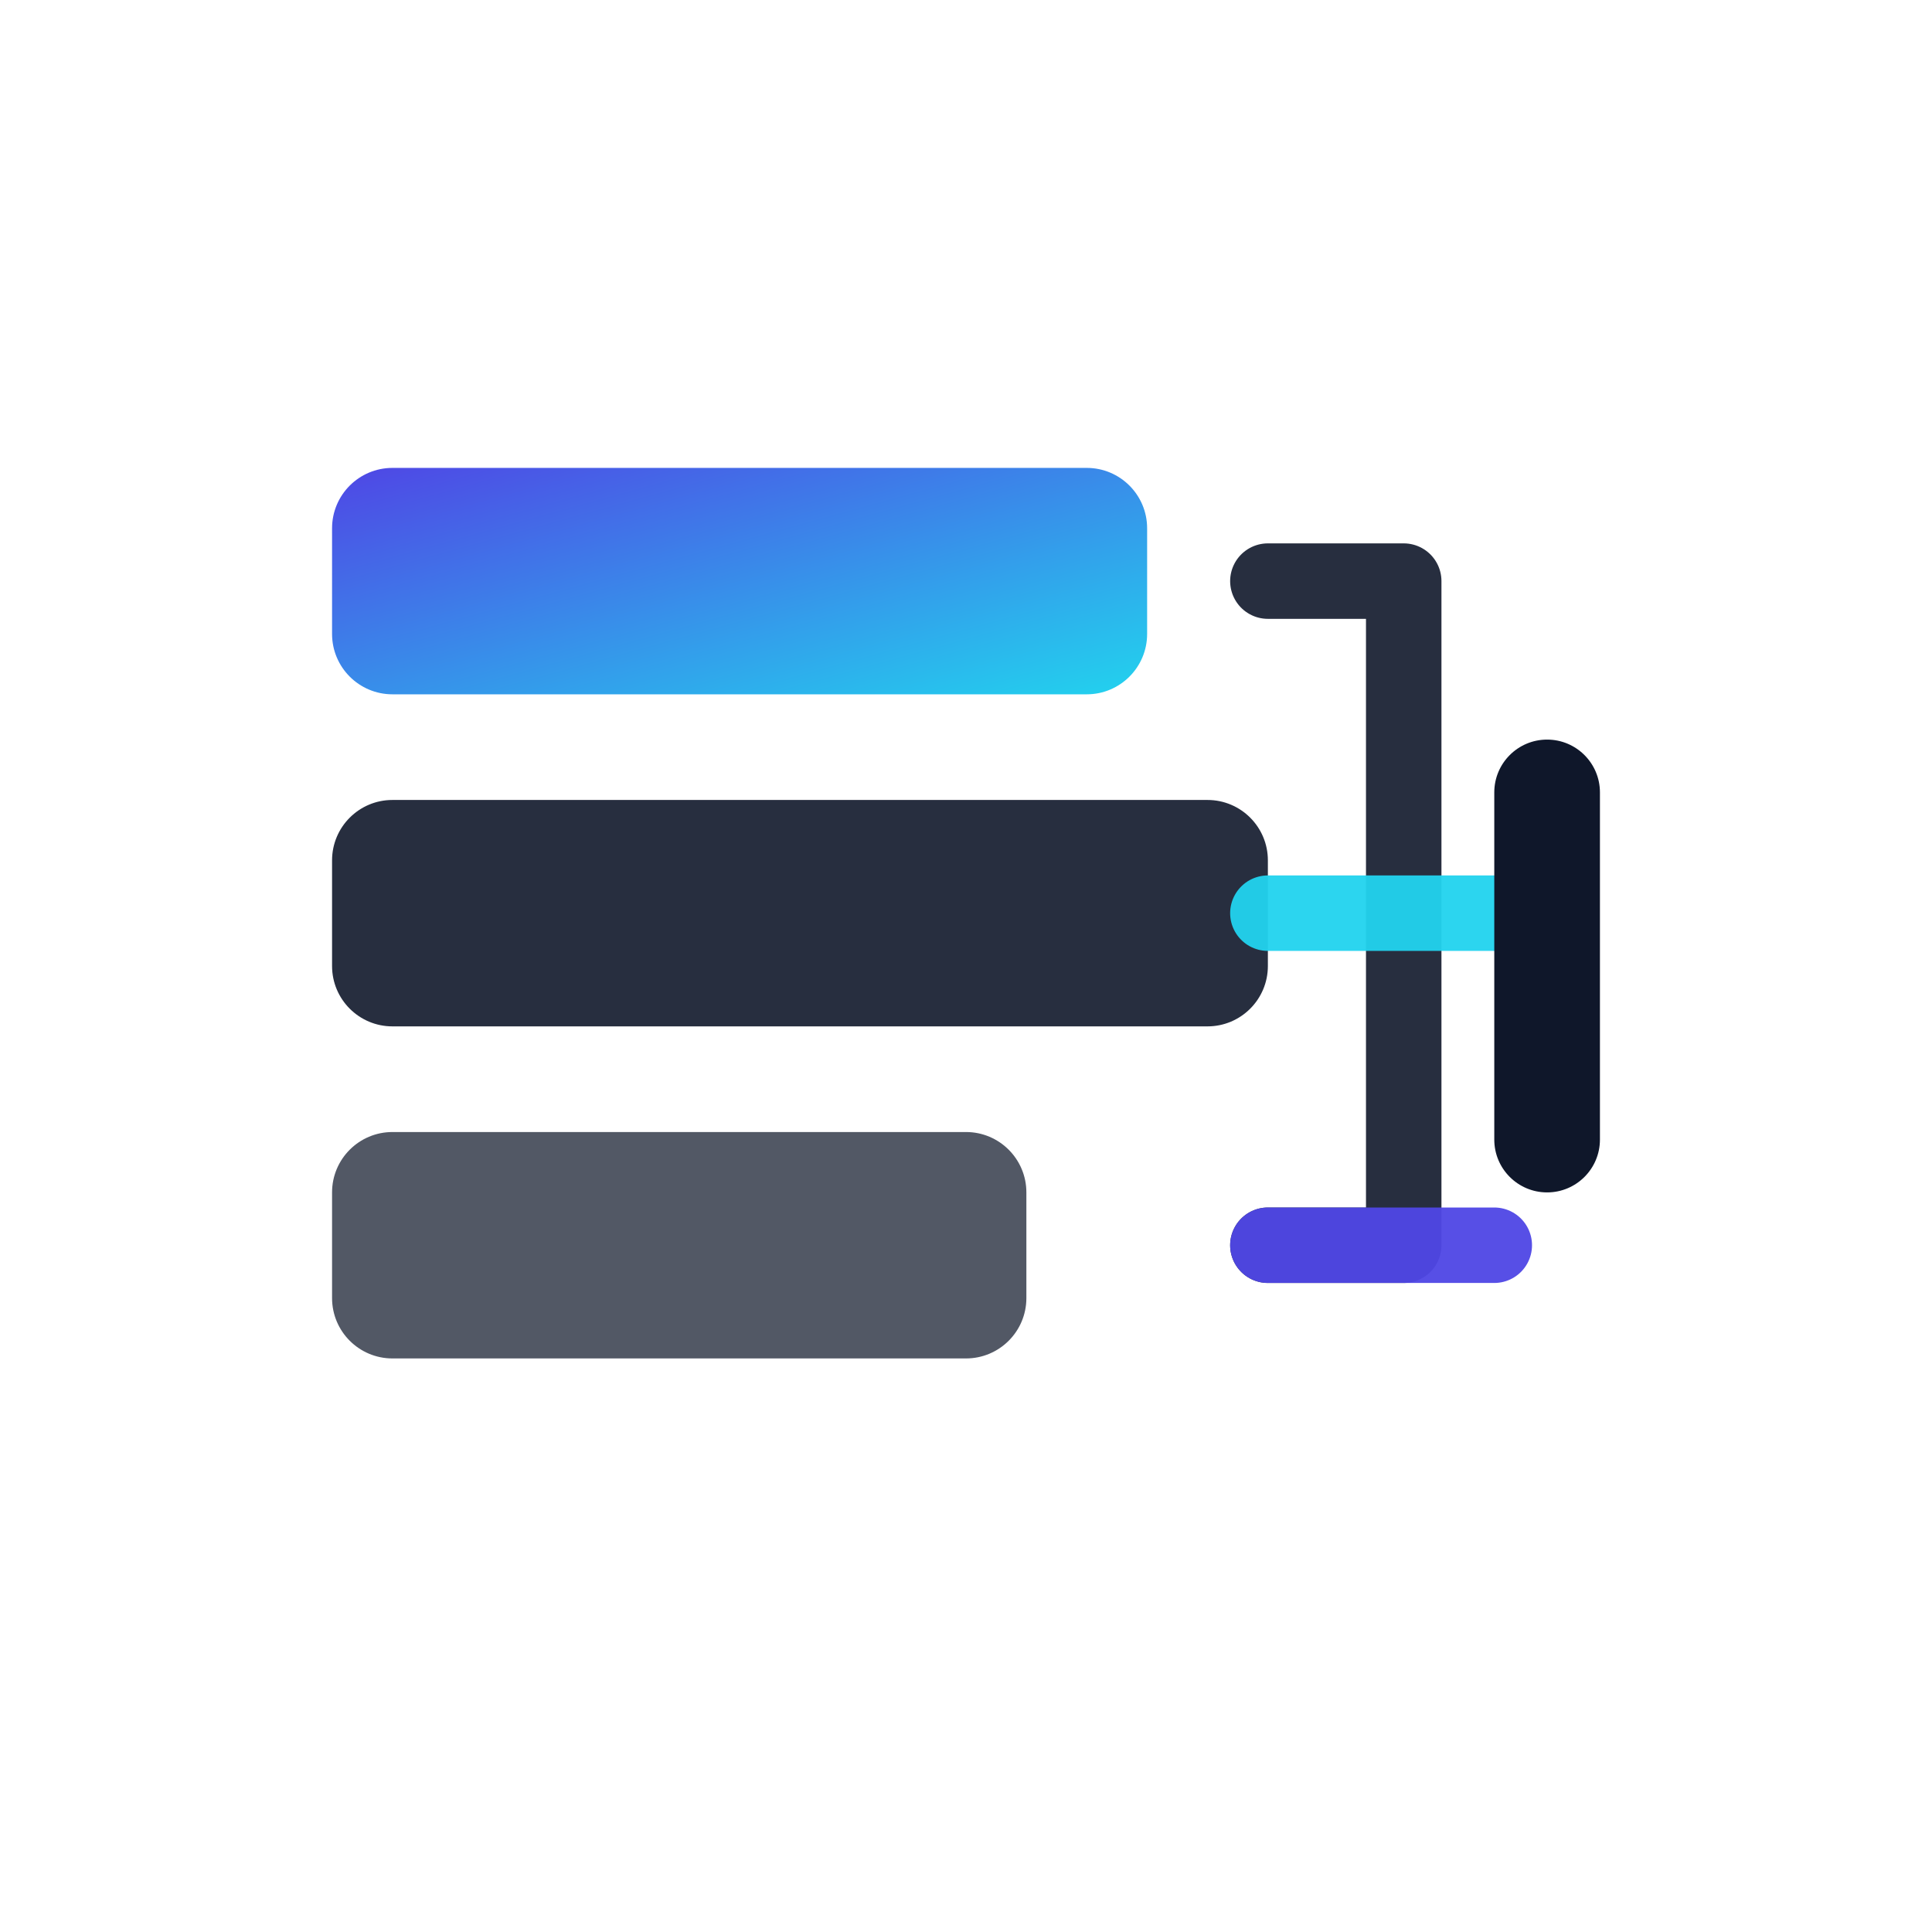
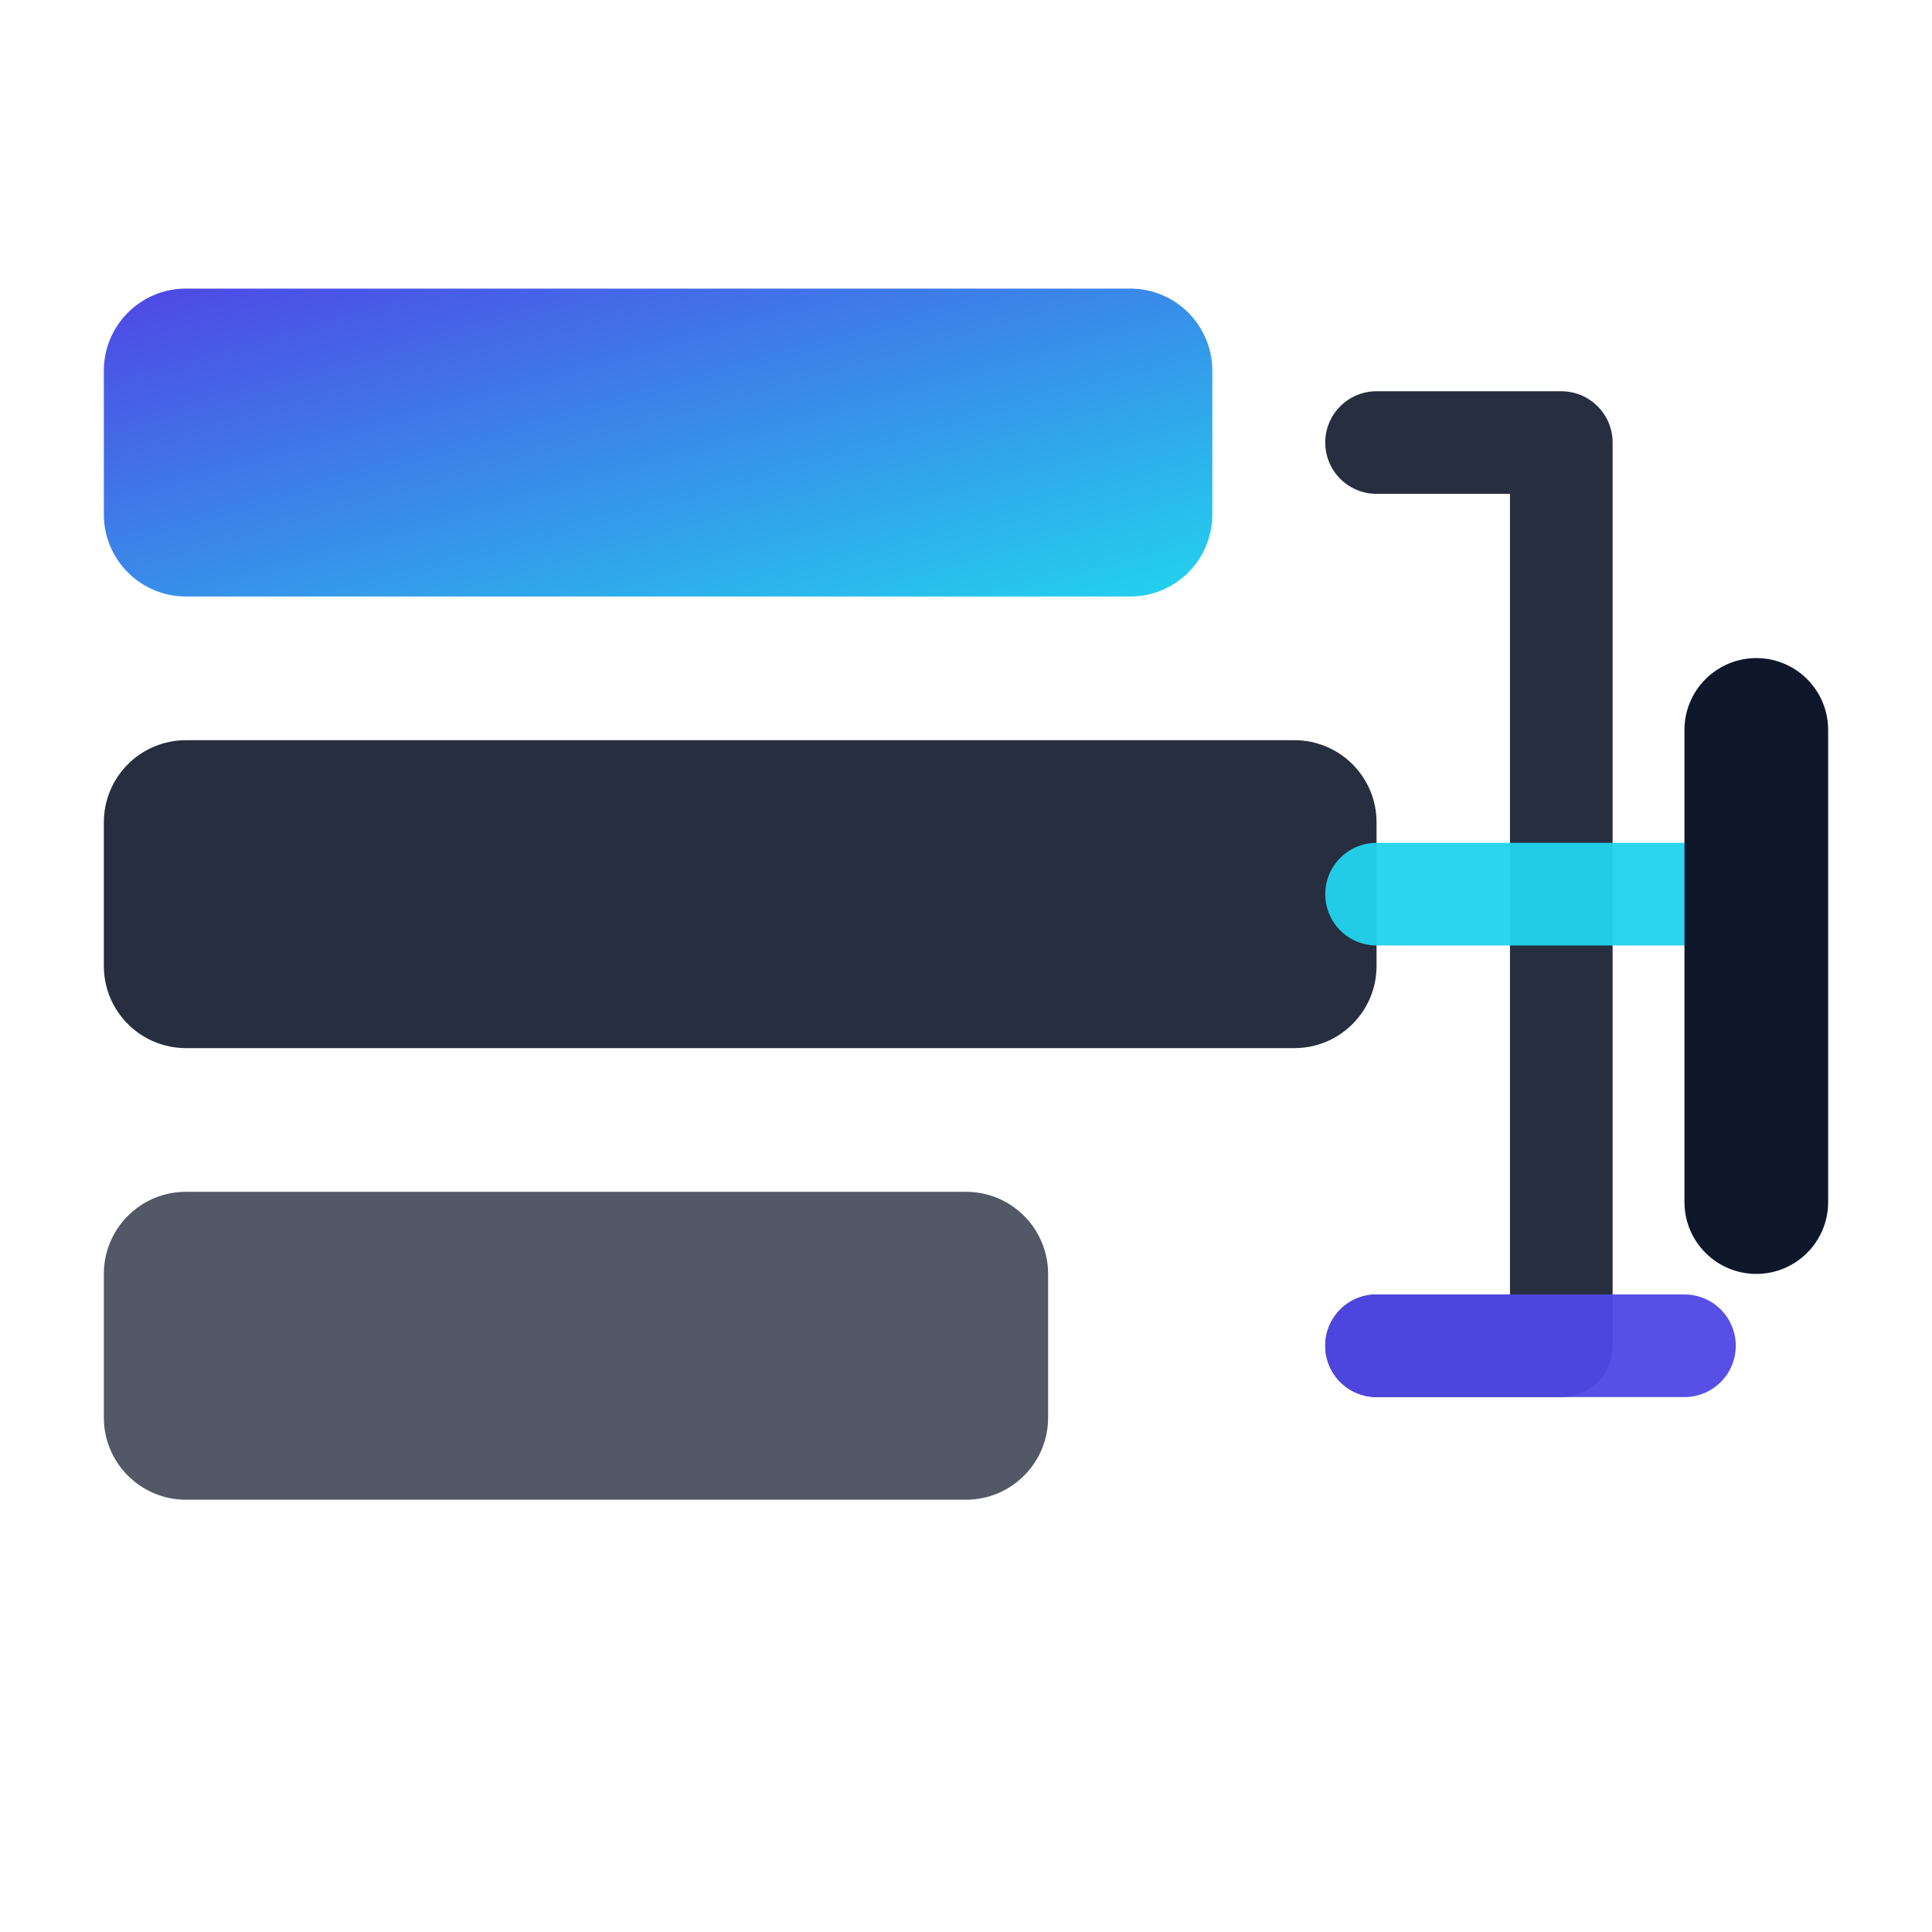
<svg xmlns="http://www.w3.org/2000/svg" width="256" height="256" viewBox="0 0 256 256" role="img" aria-label="CodeGraph icon A">
  <defs>
    <linearGradient id="cgA_grad" x1="0" y1="0" x2="1" y2="1">
      <stop offset="0" stop-color="#4F46E5" />
      <stop offset="1" stop-color="#22D3EE" />
    </linearGradient>
  </defs>
-   <g fill="none" stroke="none">
+   <g fill="none" stroke="none" transform="translate(128 128) scale(1.36) translate(-128 -128)">
    <rect x="44" y="62" width="108" height="30" rx="8" fill="url(#cgA_grad)" />
    <rect x="44" y="106" width="124" height="30" rx="8" fill="#0F172A" opacity="0.90" />
    <rect x="44" y="150" width="92" height="30" rx="8" fill="#0F172A" opacity="0.72" />
    <path d="M168 77h18v88h-18" stroke="#0F172A" stroke-width="10" stroke-linecap="round" stroke-linejoin="round" opacity="0.9" />
    <path d="M168 121h30" stroke="#22D3EE" stroke-width="10" stroke-linecap="round" opacity="0.95" />
    <path d="M168 165h30" stroke="#4F46E5" stroke-width="10" stroke-linecap="round" opacity="0.95" />
    <rect x="198" y="98" width="14" height="60" rx="7" fill="#0F172A" />
  </g>
</svg>
